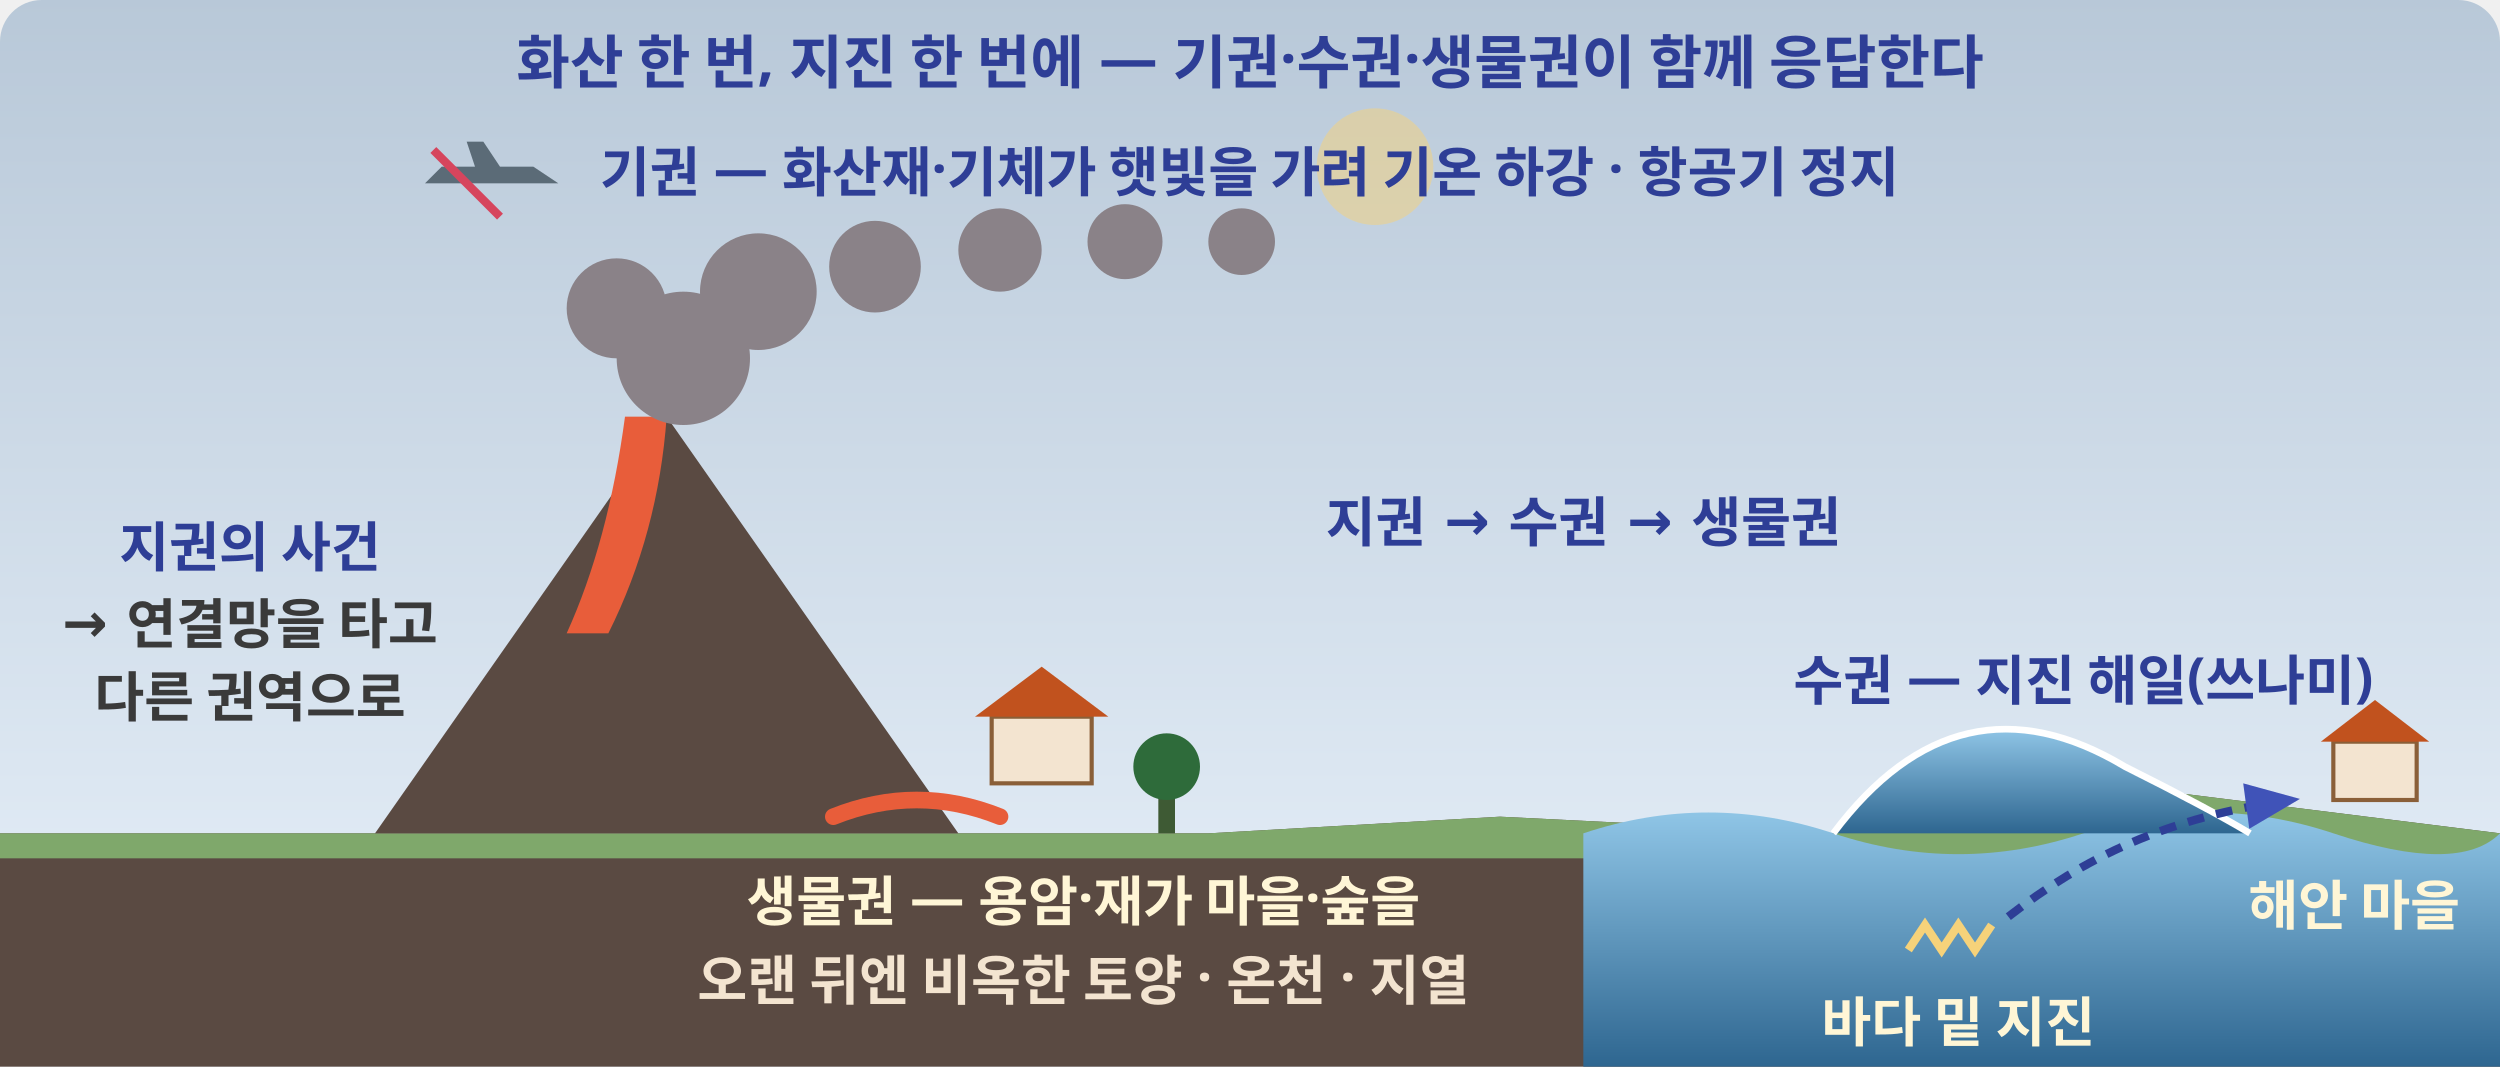
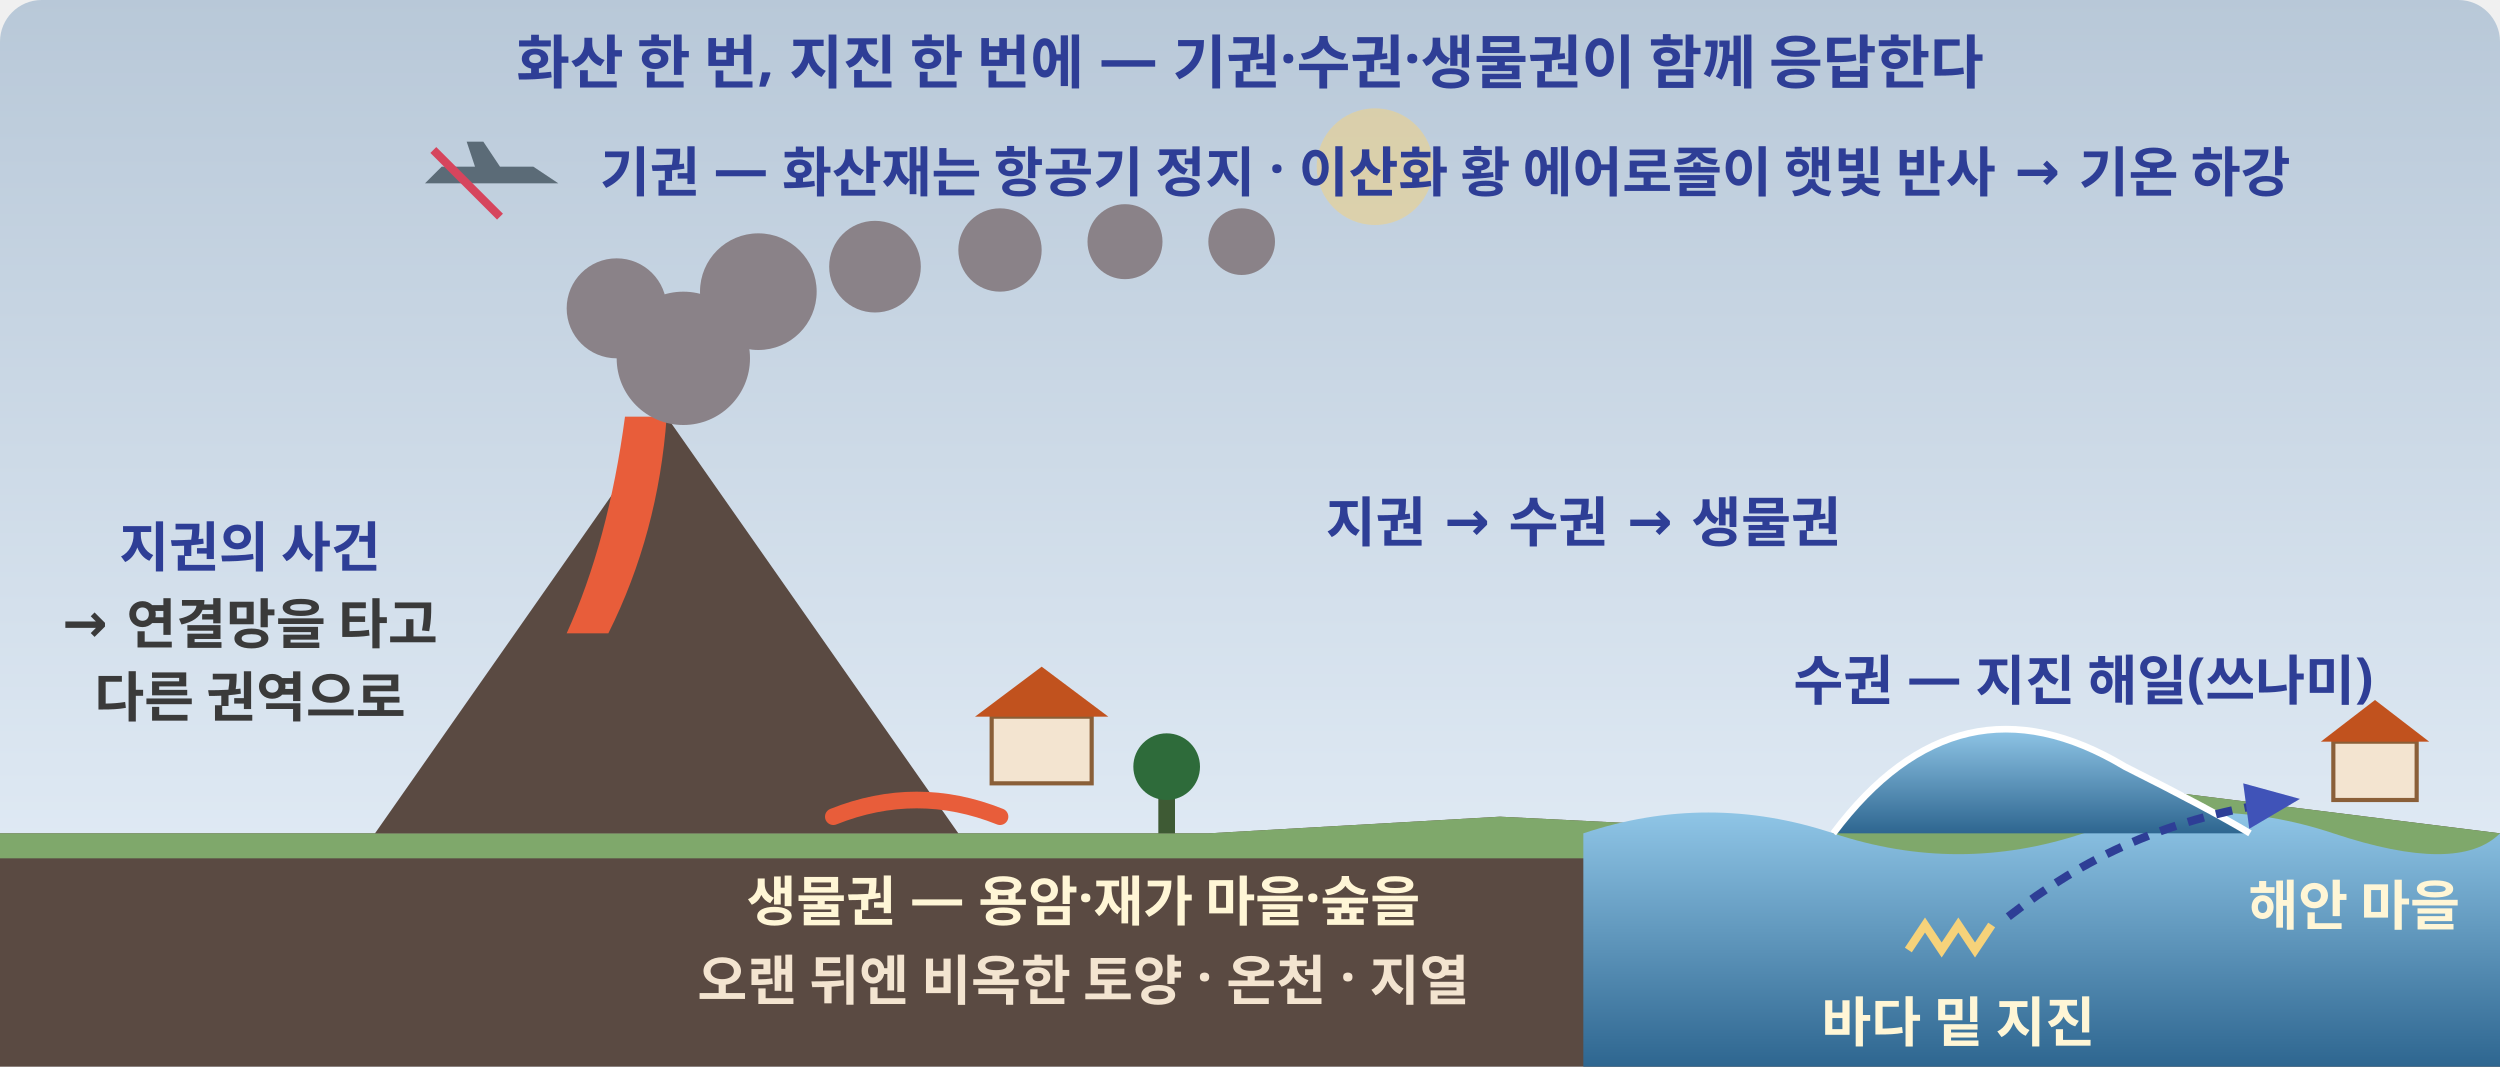
<svg width="600" height="256" viewBox="0 0 600 256" font-family="PC Sans">
  <defs>
    <marker id="arrB-1302-05" markerUnits="userSpaceOnUse" markerWidth="13" markerHeight="11" refX="11" refY="5.5" orient="auto">
      <path d="M0,0 L13,5.5 L0,11 Z" fill="#4053B8" />
    </marker>
  </defs>
  <defs>
    <linearGradient id="x5sky-1302-05" x1="0" y1="0" x2="0" y2="1">
      <stop offset="0" stop-color="#B8C8D8" />
      <stop offset="1" stop-color="#E9F2FB" />
    </linearGradient>
    <linearGradient id="x5sea-1302-05" x1="0" y1="0" x2="0" y2="1">
      <stop offset="0" stop-color="#8FC5E6" />
      <stop offset="1" stop-color="#2E6690" />
    </linearGradient>
  </defs>
  <rect width="600" height="256" rx="10" fill="url(#x5sky-1302-05)" />
  <text x="300" y="20" text-anchor="middle" font-size="14" font-weight="900" fill="#2E3E96">화산 한 번, 지진 한 번에 — 기권·수권·생물권이 함께 응답한다</text>
  <path d="M0,200 L0,256 L600,256 L600,200 L520,190 L440,200 L360,196 L290,200 Z" fill="#5A4A42" />
  <path d="M0,200 L290,200 L360,196 L440,200 L520,190 L600,200 v6 H0 z" fill="#7FA86B" />
  <path d="M90,200 L160,100 L230,200 Z" fill="#5A4A42" />
  <path d="M150,100 q-4,30 -14,52 l10,0 q12,-24 14,-52 z" fill="#E85D3A" />
  <g fill="#8A8288">
    <circle cx="164" cy="86" r="16" />
    <circle cx="148" cy="74" r="12" />
    <circle cx="182" cy="70" r="14" />
    <circle cx="210" cy="64" r="11" />
    <circle cx="240" cy="60" r="10" />
    <circle cx="270" cy="58" r="9" />
    <circle cx="298" cy="58" r="8" />
  </g>
  <g transform="translate(330,40)">
    <circle r="14" fill="#F6D27A" opacity="0.5" />
  </g>
-   <text x="144" y="46" text-anchor="start" font-size="13" font-weight="900" fill="#2E3E96">기권 — 화산재·기체가 햇빛을 가려 기온 하강 · 항공기 정지</text>
+   <text x="144" y="46" text-anchor="start" font-size="13" font-weight="900" fill="#2E3E96">기권 — 화산재는 항공기 정지 · 이산화 황 에어로졸이 햇빛 반사 → 기온 하강</text>
  <g transform="translate(120,44)">
    <path d="M-14,0 h28 l-6,-4 h-8 l-4,-6 h-4 l2,6 h-8 l-4,4 z" fill="#5B6B77" />
    <path d="M-16,-8 l16,16" stroke="#D6455D" stroke-width="2" />
  </g>
  <g transform="translate(250,186)">
    <rect x="-12" y="-14" width="24" height="16" fill="#F3E4D0" stroke="#8A5F38" />
    <path d="M-16,-14 L0,-26 L16,-14 Z" fill="#C1521E" />
  </g>
  <g transform="translate(280,188)">
    <rect x="-2" y="0" width="4" height="12" fill="#3E5A34" />
    <circle cy="-4" r="8" fill="#2E6B3A" />
  </g>
  <path d="M200,196 q20,-8 40,0" fill="none" stroke="#E85D3A" stroke-width="4" stroke-linecap="round" />
  <text x="260" y="221" text-anchor="middle" font-size="13" font-weight="900" fill="#FFF6D6">생물권 — 용암·재가 마을·숲을</text>
  <text x="260" y="240" text-anchor="middle" font-size="13" font-weight="800" fill="#F3E4D0">오랜 뒤엔 비옥한 토양 · 온천 · 지열</text>
  <path d="M380,200 q30,-10 60,0 t60,0 t60,0 t40,0 v56 H380 z" fill="url(#x5sea-1302-05)" />
  <path d="M440,200 q30,-40 70,-16 q20,10 30,16" fill="url(#x5sea-1302-05)" stroke="#FFFFFF" stroke-width="1.6" />
  <g transform="translate(470,228)" stroke="#F6D27A" stroke-width="2" fill="none">
    <path d="M-12,0 l4,-6 l4,6 l4,-6 l4,6 l4,-6" />
  </g>
  <text x="470" y="250" text-anchor="middle" font-size="13" font-weight="900" fill="#FFF6D6">바다 밑 지진</text>
  <text x="500" y="168" text-anchor="middle" font-size="13" font-weight="900" fill="#2E3E96">수권 — 지진 해일(쓰나미)</text>
  <g transform="translate(570,190)">
    <rect x="-10" y="-12" width="20" height="14" fill="#F3E4D0" stroke="#8A5F38" />
    <path d="M-13,-12 L0,-22 L13,-12 Z" fill="#C1521E" />
  </g>
  <text x="565" y="222" text-anchor="middle" font-size="13" font-weight="900" fill="#FFF6D6">해안 마을</text>
  <g stroke="#2E3E96" stroke-width="2" fill="none" stroke-dasharray="4 3">
    <path d="M482,220 C500,206 520,196 550,192" marker-end="url(#arrB-1302-05)" />
  </g>
  <text x="380" y="130" text-anchor="middle" font-size="13" font-weight="900" fill="#2E3E96">지권 → 수권 → 생물권</text>
  <rect x="20" y="106" width="60" height="0" fill="none" />
  <text x="60" y="136" text-anchor="middle" font-size="13" font-weight="900" fill="#2E3E96">지권의 사건</text>
  <text x="60" y="154" text-anchor="middle" font-size="13" font-weight="800" fill="#3A3A3A">→ 연결망을 타고</text>
  <text x="60" y="172" text-anchor="middle" font-size="13" font-weight="800" fill="#3A3A3A">다른 권역으로</text>
</svg>
